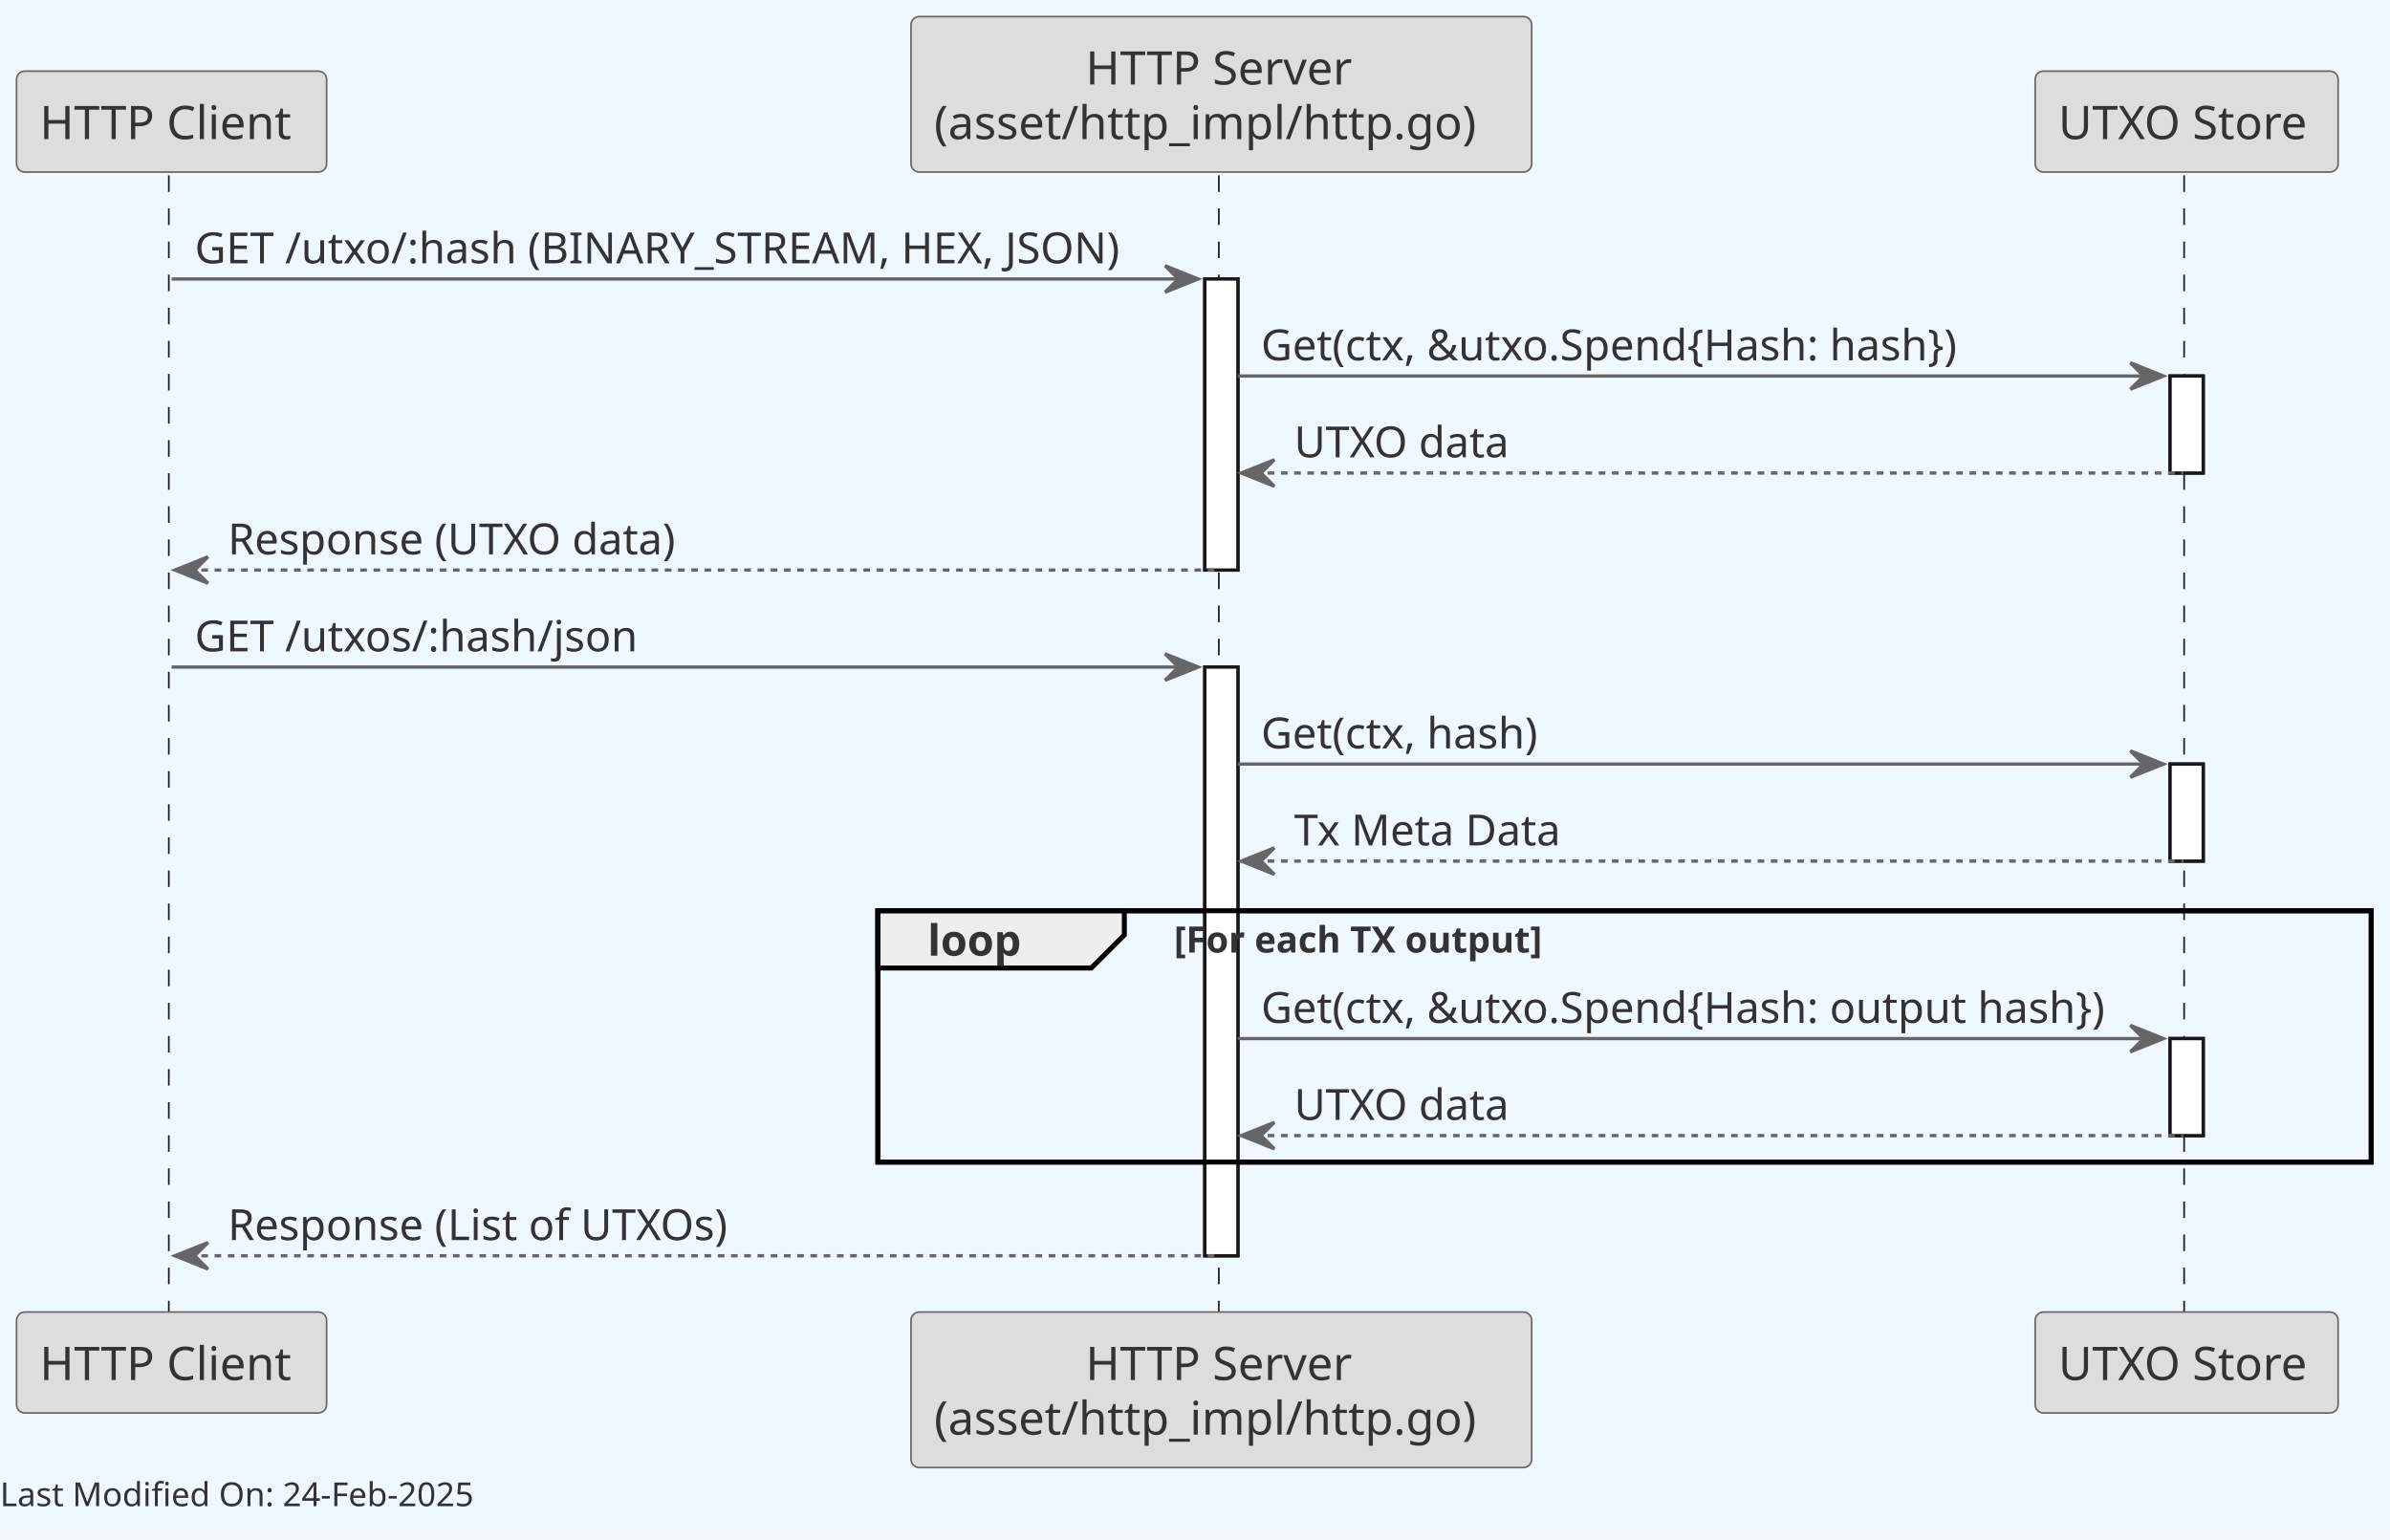
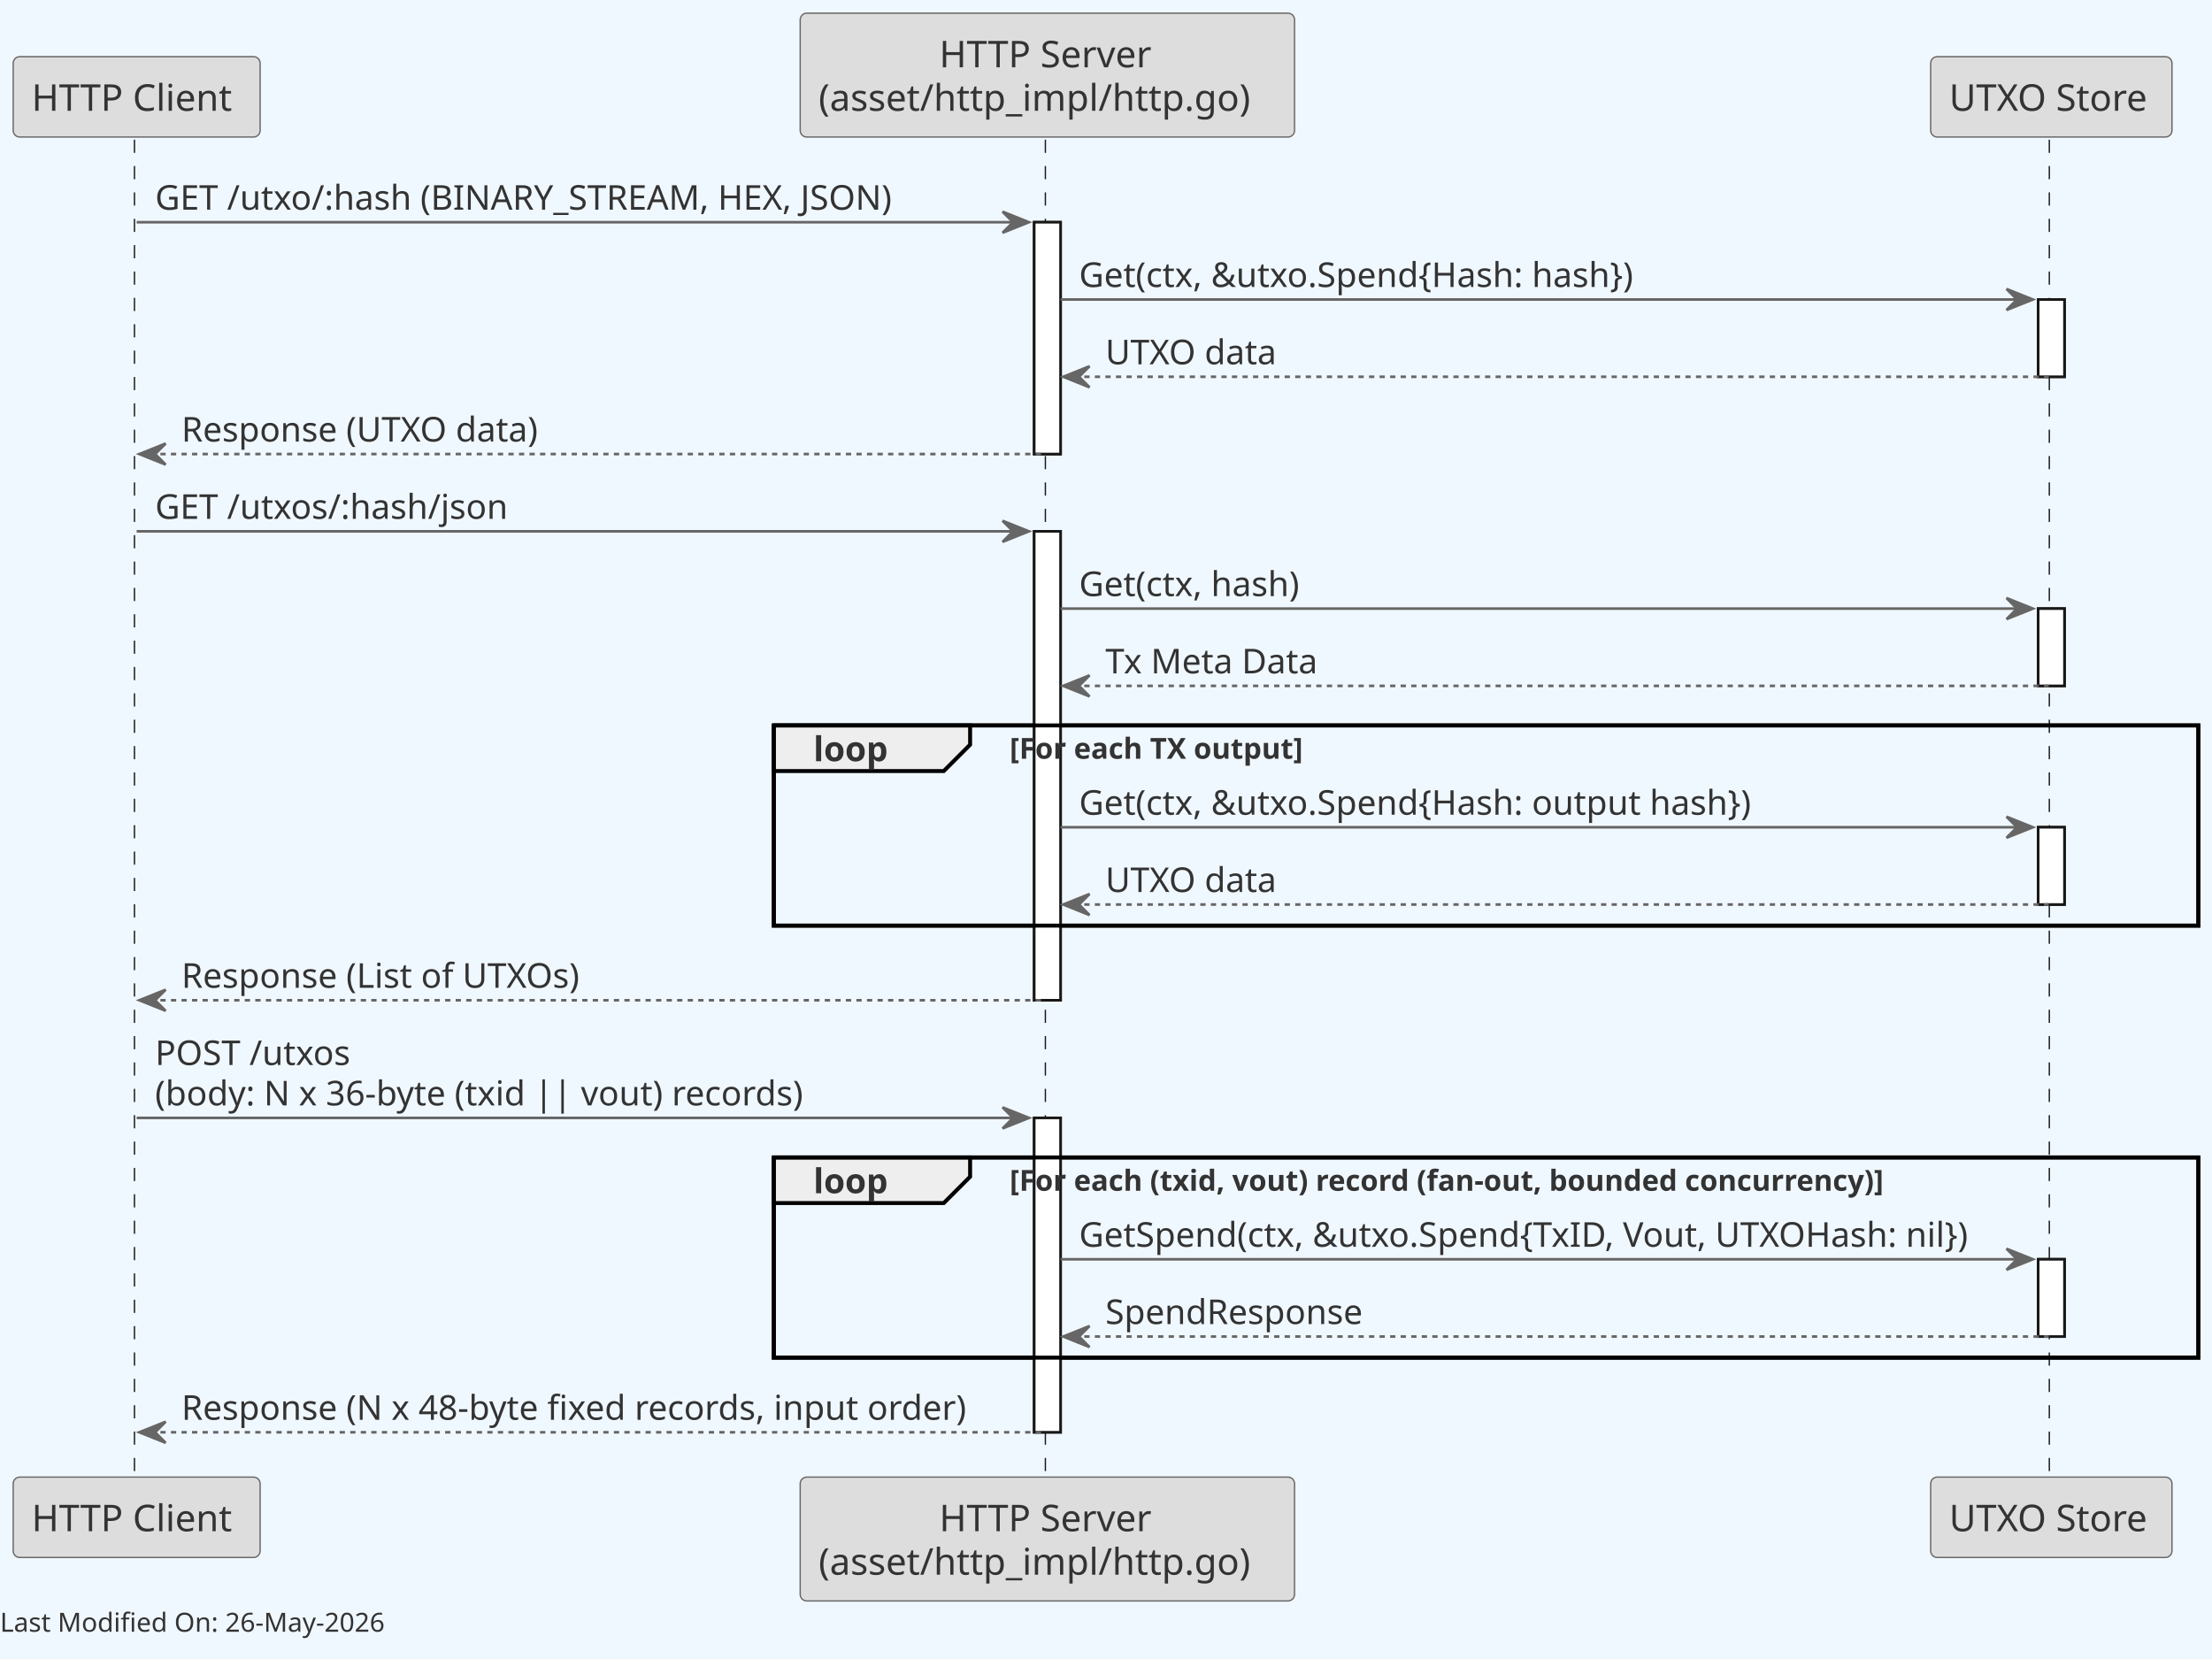
- <svg xmlns="http://www.w3.org/2000/svg" contentStyleType="text/css" height="465" preserveAspectRatio="none" viewBox="0 0 722 465" width="722" zoomAndPan="magnify">
-   <path d="m0 0h722v465h-722z" fill="#f0f8ff" />
-   <g fill="#fff">
-     <path d="m363.961 84.287h10v87.932h-10z" stroke="#181818" />
-     <path d="m363.961 201.529h10v177.863h-10z" stroke="#181818" />
-     <path d="m655.57 113.598h10v29.311h-10z" stroke="#181818" />
-     <path d="m655.57 230.84h10v29.311h-10z" stroke="#181818" />
-     <path d="m655.57 313.772h10v29.311h-10z" stroke="#181818" />
+ <svg xmlns="http://www.w3.org/2000/svg" contentStyleType="text/css" data-diagram-type="SEQUENCE" height="629px" preserveAspectRatio="none" style="width:839px;height:629px;background:#F0F8FF;" version="1.1" viewBox="0 0 839 629" width="839px" zoomAndPan="magnify">
+   <defs />
+   <g>
+     <rect fill="#F0F8FF" height="629" style="stroke:none;stroke-width:1;" width="839" x="0" y="0" />
+     <g>
+       <rect fill="#FFFFFF" height="87.932" style="stroke:#181818;stroke-width:1;" width="10" x="392.264" y="84.287" />
+     </g>
+     <g>
+       <rect fill="#FFFFFF" height="177.863" style="stroke:#181818;stroke-width:1;" width="10" x="392.264" y="201.529" />
+     </g>
+     <g>
+       <rect fill="#FFFFFF" height="119.242" style="stroke:#181818;stroke-width:1;" width="10" x="392.264" y="424.014" />
+     </g>
+     <g>
+       <rect fill="#FFFFFF" height="29.311" style="stroke:#181818;stroke-width:1;" width="10" x="773.057" y="113.598" />
+     </g>
+     <g>
+       <rect fill="#FFFFFF" height="29.311" style="stroke:#181818;stroke-width:1;" width="10" x="773.057" y="230.84" />
+     </g>
+     <g>
+       <rect fill="#FFFFFF" height="29.311" style="stroke:#181818;stroke-width:1;" width="10" x="773.057" y="313.772" />
+     </g>
+     <g>
+       <rect fill="#FFFFFF" height="29.311" style="stroke:#181818;stroke-width:1;" width="10" x="773.057" y="477.635" />
+     </g>
+     <rect fill="none" height="75.932" style="stroke:#000000;stroke-width:1.5;" width="540.312" x="293.509" y="275.15" />
+     <rect fill="none" height="75.932" style="stroke:#000000;stroke-width:1.5;" width="540.312" x="293.509" y="439.014" />
+     <g class="participant-lifeline" data-entity-uid="part1" data-qualified-name="Client" id="part1-lifeline">
+       <g>
+         <rect fill="#000000" fill-opacity="0" height="508.279" width="8" x="47.833" y="52.977" />
+         <line style="stroke:#181818;stroke-width:0.5;stroke-dasharray:5,5;" x1="51" x2="51" y1="52.977" y2="561.256" />
+       </g>
+     </g>
+     <g class="participant-lifeline" data-entity-uid="part2" data-qualified-name="HTTPServer" id="part2-lifeline">
+       <g>
+         <rect fill="#000000" fill-opacity="0" height="508.279" width="8" x="393.264" y="52.977" />
+         <line style="stroke:#181818;stroke-width:0.5;stroke-dasharray:5,5;" x1="396.509" x2="396.509" y1="52.977" y2="561.256" />
+       </g>
+     </g>
+     <g class="participant-lifeline" data-entity-uid="part3" data-qualified-name="Utxo" id="part3-lifeline">
+       <g>
+         <rect fill="#000000" fill-opacity="0" height="508.279" width="8" x="774.057" y="52.977" />
+         <line style="stroke:#181818;stroke-width:0.5;stroke-dasharray:5,5;" x1="777.294" x2="777.294" y1="52.977" y2="561.256" />
+       </g>
+     </g>
+     <g class="participant participant-head" data-entity-uid="part1" data-qualified-name="Client" id="part1-head">
+       <rect fill="#DDDDDD" height="30.488" rx="2.5" ry="2.5" style="stroke:#666666;stroke-width:0.5;" width="93.666" x="5" y="21.488" />
+       <text fill="#333333" font-family="sans-serif" font-size="14" lengthAdjust="spacing" textLength="79.666" x="12" y="42.023">HTTP Client</text>
+     </g>
+     <g class="participant participant-tail" data-entity-uid="part1" data-qualified-name="Client" id="part1-tail">
+       <rect fill="#DDDDDD" height="30.488" rx="2.5" ry="2.5" style="stroke:#666666;stroke-width:0.5;" width="93.666" x="5" y="560.256" />
+       <text fill="#333333" font-family="sans-serif" font-size="14" lengthAdjust="spacing" textLength="79.666" x="12" y="580.791">HTTP Client</text>
+     </g>
+     <g class="participant participant-head" data-entity-uid="part2" data-qualified-name="HTTPServer" id="part2-head">
+       <rect fill="#DDDDDD" height="46.977" rx="2.5" ry="2.5" style="stroke:#666666;stroke-width:0.5;" width="187.51" x="303.509" y="5" />
+       <text fill="#333333" font-family="sans-serif" font-size="14" lengthAdjust="spacing" textLength="82.004" x="356.262" y="25.535">HTTP Server</text>
+       <text fill="#333333" font-family="sans-serif" font-size="14" lengthAdjust="spacing" textLength="173.51" x="310.509" y="42.023">(asset/http_impl/http.go)</text>
+     </g>
+     <g class="participant participant-tail" data-entity-uid="part2" data-qualified-name="HTTPServer" id="part2-tail">
+       <rect fill="#DDDDDD" height="46.977" rx="2.5" ry="2.5" style="stroke:#666666;stroke-width:0.5;" width="187.51" x="303.509" y="560.256" />
+       <text fill="#333333" font-family="sans-serif" font-size="14" lengthAdjust="spacing" textLength="82.004" x="356.262" y="580.791">HTTP Server</text>
+       <text fill="#333333" font-family="sans-serif" font-size="14" lengthAdjust="spacing" textLength="173.51" x="310.509" y="597.279">(asset/http_impl/http.go)</text>
+     </g>
+     <g class="participant participant-head" data-entity-uid="part3" data-qualified-name="Utxo" id="part3-head">
+       <rect fill="#DDDDDD" height="30.488" rx="2.5" ry="2.5" style="stroke:#666666;stroke-width:0.5;" width="91.526" x="732.294" y="21.488" />
+       <text fill="#333333" font-family="sans-serif" font-size="14" lengthAdjust="spacing" textLength="77.526" x="739.294" y="42.023">UTXO Store</text>
+     </g>
+     <g class="participant participant-tail" data-entity-uid="part3" data-qualified-name="Utxo" id="part3-tail">
+       <rect fill="#DDDDDD" height="30.488" rx="2.5" ry="2.5" style="stroke:#666666;stroke-width:0.5;" width="91.526" x="732.294" y="560.256" />
+       <text fill="#333333" font-family="sans-serif" font-size="14" lengthAdjust="spacing" textLength="77.526" x="739.294" y="580.791">UTXO Store</text>
+     </g>
+     <g>
+       <rect fill="#FFFFFF" height="87.932" style="stroke:#181818;stroke-width:1;" width="10" x="392.264" y="84.287" />
+     </g>
+     <g>
+       <rect fill="#FFFFFF" height="177.863" style="stroke:#181818;stroke-width:1;" width="10" x="392.264" y="201.529" />
+     </g>
+     <g>
+       <rect fill="#FFFFFF" height="119.242" style="stroke:#181818;stroke-width:1;" width="10" x="392.264" y="424.014" />
+     </g>
+     <g>
+       <rect fill="#FFFFFF" height="29.311" style="stroke:#181818;stroke-width:1;" width="10" x="773.057" y="113.598" />
+     </g>
+     <g>
+       <rect fill="#FFFFFF" height="29.311" style="stroke:#181818;stroke-width:1;" width="10" x="773.057" y="230.84" />
+     </g>
+     <g>
+       <rect fill="#FFFFFF" height="29.311" style="stroke:#181818;stroke-width:1;" width="10" x="773.057" y="313.772" />
+     </g>
+     <g>
+       <rect fill="#FFFFFF" height="29.311" style="stroke:#181818;stroke-width:1;" width="10" x="773.057" y="477.635" />
+     </g>
+     <g class="message" data-entity-1="part1" data-entity-2="part2" id="msg1">
+       <polygon fill="#666666" points="380.264,80.287,390.264,84.287,380.264,88.287,384.264,84.287" style="stroke:#666666;stroke-width:1;" />
+       <line style="stroke:#666666;stroke-width:1;" x1="51.833" x2="386.264" y1="84.287" y2="84.287" />
+       <text fill="#333333" font-family="sans-serif" font-size="13" lengthAdjust="spacing" textLength="293.128" x="58.833" y="79.545">GET /utxo/:hash (BINARY_STREAM, HEX, JSON)</text>
+     </g>
+     <g class="message" data-entity-1="part2" data-entity-2="part3" id="msg2">
+       <polygon fill="#666666" points="761.057,109.598,771.057,113.598,761.057,117.598,765.057,113.598" style="stroke:#666666;stroke-width:1;" />
+       <line style="stroke:#666666;stroke-width:1;" x1="402.264" x2="767.057" y1="113.598" y2="113.598" />
+       <text fill="#333333" font-family="sans-serif" font-size="13" lengthAdjust="spacing" textLength="216.468" x="409.264" y="108.856">Get(ctx, &amp;utxo.Spend{Hash: hash})</text>
+     </g>
+     <g class="message" data-entity-1="part3" data-entity-2="part2" id="msg3">
+       <polygon fill="#666666" points="413.264,138.908,403.264,142.908,413.264,146.908,409.264,142.908" style="stroke:#666666;stroke-width:1;" />
+       <line style="stroke:#666666;stroke-width:1;stroke-dasharray:2,2;" x1="407.264" x2="777.057" y1="142.908" y2="142.908" />
+       <text fill="#333333" font-family="sans-serif" font-size="13" lengthAdjust="spacing" textLength="66.981" x="419.264" y="138.166">UTXO data</text>
+     </g>
+     <g class="message" data-entity-1="part2" data-entity-2="part1" id="msg4">
+       <polygon fill="#666666" points="62.833,168.219,52.833,172.219,62.833,176.219,58.833,172.219" style="stroke:#666666;stroke-width:1;" />
+       <line style="stroke:#666666;stroke-width:1;stroke-dasharray:2,2;" x1="56.833" x2="396.264" y1="172.219" y2="172.219" />
+       <text fill="#333333" font-family="sans-serif" font-size="13" lengthAdjust="spacing" textLength="139.744" x="68.833" y="167.477">Response (UTXO data)</text>
+     </g>
+     <g class="message" data-entity-1="part1" data-entity-2="part2" id="msg5">
+       <polygon fill="#666666" points="380.264,197.529,390.264,201.529,380.264,205.529,384.264,201.529" style="stroke:#666666;stroke-width:1;" />
+       <line style="stroke:#666666;stroke-width:1;" x1="51.833" x2="386.264" y1="201.529" y2="201.529" />
+       <text fill="#333333" font-family="sans-serif" font-size="13" lengthAdjust="spacing" textLength="145.431" x="58.833" y="196.787">GET /utxos/:hash/json</text>
+     </g>
+     <g class="message" data-entity-1="part2" data-entity-2="part3" id="msg6">
+       <polygon fill="#666666" points="761.057,226.84,771.057,230.84,761.057,234.84,765.057,230.84" style="stroke:#666666;stroke-width:1;" />
+       <line style="stroke:#666666;stroke-width:1;" x1="402.264" x2="767.057" y1="230.84" y2="230.84" />
+       <text fill="#333333" font-family="sans-serif" font-size="13" lengthAdjust="spacing" textLength="87.617" x="409.264" y="226.098">Get(ctx, hash)</text>
+     </g>
+     <g class="message" data-entity-1="part3" data-entity-2="part2" id="msg7">
+       <polygon fill="#666666" points="413.264,256.15,403.264,260.15,413.264,264.15,409.264,260.15" style="stroke:#666666;stroke-width:1;" />
+       <line style="stroke:#666666;stroke-width:1;stroke-dasharray:2,2;" x1="407.264" x2="777.057" y1="260.15" y2="260.15" />
+       <text fill="#333333" font-family="sans-serif" font-size="13" lengthAdjust="spacing" textLength="83.859" x="419.264" y="255.408">Tx Meta Data</text>
+     </g>
+     <path d="M293.509,275.15 L367.956,275.15 L367.956,282.461 L357.956,292.461 L293.509,292.461 L293.509,275.15" fill="#EEEEEE" style="stroke:#000000;stroke-width:1.5;" />
+     <rect fill="none" height="75.932" style="stroke:#000000;stroke-width:1.5;" width="540.312" x="293.509" y="275.15" />
+     <text fill="#333333" font-family="sans-serif" font-size="13" font-weight="bold" lengthAdjust="spacing" textLength="29.447" x="308.509" y="288.719">loop</text>
+     <text fill="#333333" font-family="sans-serif" font-size="11" font-weight="bold" lengthAdjust="spacing" textLength="115.967" x="382.956" y="287.785">[For each TX output]</text>
+     <g class="message" data-entity-1="part2" data-entity-2="part3" id="msg8">
+       <polygon fill="#666666" points="761.057,309.772,771.057,313.772,761.057,317.772,765.057,313.772" style="stroke:#666666;stroke-width:1;" />
+       <line style="stroke:#666666;stroke-width:1;" x1="402.264" x2="767.057" y1="313.772" y2="313.772" />
+       <text fill="#333333" font-family="sans-serif" font-size="13" lengthAdjust="spacing" textLength="262.609" x="409.264" y="309.029">Get(ctx, &amp;utxo.Spend{Hash: output hash})</text>
+     </g>
+     <g class="message" data-entity-1="part3" data-entity-2="part2" id="msg9">
+       <polygon fill="#666666" points="413.264,339.082,403.264,343.082,413.264,347.082,409.264,343.082" style="stroke:#666666;stroke-width:1;" />
+       <line style="stroke:#666666;stroke-width:1;stroke-dasharray:2,2;" x1="407.264" x2="777.057" y1="343.082" y2="343.082" />
+       <text fill="#333333" font-family="sans-serif" font-size="13" lengthAdjust="spacing" textLength="66.981" x="419.264" y="338.34">UTXO data</text>
+     </g>
+     <g class="message" data-entity-1="part2" data-entity-2="part1" id="msg10">
+       <polygon fill="#666666" points="62.833,375.393,52.833,379.393,62.833,383.393,58.833,379.393" style="stroke:#666666;stroke-width:1;" />
+       <line style="stroke:#666666;stroke-width:1;stroke-dasharray:2,2;" x1="56.833" x2="396.264" y1="379.393" y2="379.393" />
+       <text fill="#333333" font-family="sans-serif" font-size="13" lengthAdjust="spacing" textLength="158.025" x="68.833" y="374.65">Response (List of UTXOs)</text>
+     </g>
+     <g class="message" data-entity-1="part1" data-entity-2="part2" id="msg11">
+       <polygon fill="#666666" points="380.264,420.014,390.264,424.014,380.264,428.014,384.264,424.014" style="stroke:#666666;stroke-width:1;" />
+       <line style="stroke:#666666;stroke-width:1;" x1="51.833" x2="386.264" y1="424.014" y2="424.014" />
+       <text fill="#333333" font-family="sans-serif" font-size="13" lengthAdjust="spacing" textLength="78.952" x="58.833" y="403.961">POST /utxos</text>
+       <text fill="#333333" font-family="sans-serif" font-size="13" lengthAdjust="spacing" textLength="259.041" x="58.833" y="419.272">(body: N x 36-byte (txid || vout) records)</text>
+     </g>
+     <path d="M293.509,439.014 L367.956,439.014 L367.956,446.324 L357.956,456.324 L293.509,456.324 L293.509,439.014" fill="#EEEEEE" style="stroke:#000000;stroke-width:1.5;" />
+     <rect fill="none" height="75.932" style="stroke:#000000;stroke-width:1.5;" width="540.312" x="293.509" y="439.014" />
+     <text fill="#333333" font-family="sans-serif" font-size="13" font-weight="bold" lengthAdjust="spacing" textLength="29.447" x="308.509" y="452.582">loop</text>
+     <text fill="#333333" font-family="sans-serif" font-size="11" font-weight="bold" lengthAdjust="spacing" textLength="346.167" x="382.956" y="451.648">[For each (txid, vout) record (fan-out, bounded concurrency)]</text>
+     <g class="message" data-entity-1="part2" data-entity-2="part3" id="msg12">
+       <polygon fill="#666666" points="761.057,473.635,771.057,477.635,761.057,481.635,765.057,477.635" style="stroke:#666666;stroke-width:1;" />
+       <line style="stroke:#666666;stroke-width:1;" x1="402.264" x2="767.057" y1="477.635" y2="477.635" />
+       <text fill="#333333" font-family="sans-serif" font-size="13" lengthAdjust="spacing" textLength="351.793" x="409.264" y="472.893">GetSpend(ctx, &amp;utxo.Spend{TxID, Vout, UTXOHash: nil})</text>
+     </g>
+     <g class="message" data-entity-1="part3" data-entity-2="part2" id="msg13">
+       <polygon fill="#666666" points="413.264,502.945,403.264,506.945,413.264,510.945,409.264,506.945" style="stroke:#666666;stroke-width:1;" />
+       <line style="stroke:#666666;stroke-width:1;stroke-dasharray:2,2;" x1="407.264" x2="777.057" y1="506.945" y2="506.945" />
+       <text fill="#333333" font-family="sans-serif" font-size="13" lengthAdjust="spacing" textLength="98.871" x="419.264" y="502.203">SpendResponse</text>
+     </g>
+     <g class="message" data-entity-1="part2" data-entity-2="part1" id="msg14">
+       <polygon fill="#666666" points="62.833,539.256,52.833,543.256,62.833,547.256,58.833,543.256" style="stroke:#666666;stroke-width:1;" />
+       <line style="stroke:#666666;stroke-width:1;stroke-dasharray:2,2;" x1="56.833" x2="396.264" y1="543.256" y2="543.256" />
+       <text fill="#333333" font-family="sans-serif" font-size="13" lengthAdjust="spacing" textLength="316.431" x="68.833" y="538.514">Response (N x 48-byte fixed records, input order)</text>
+     </g>
+     <text fill="#333333" font-family="sans-serif" font-size="10" lengthAdjust="spacing" textLength="157.568" x="0" y="618.9">Last Modified On: 26-May-2026</text>
  </g>
-   <path d="m265.207 275.15h451.127v75.932h-451.127z" fill="none" stroke="#000" stroke-width="1.5" />
-   <path d="m51 52.977v344.416" stroke="#181818" stroke-dasharray="5 5" stroke-width=".5" />
-   <path d="m368.207 52.977v344.416" stroke="#181818" stroke-dasharray="5 5" stroke-width=".5" />
-   <path d="m659.807 52.977v344.416" stroke="#181818" stroke-dasharray="5 5" stroke-width=".5" />
-   <rect fill="#ddd" height="30.488" rx="2.5" stroke="#666" stroke-width=".5" width="93.666" x="5" y="21.488" />
-   <text fill="#333" font-family="sans-serif" font-size="14" lengthAdjust="spacing" textLength="79.666" x="12" y="42.023">HTTP Client</text>
-   <rect fill="#ddd" height="30.488" rx="2.5" stroke="#666" stroke-width=".5" width="93.666" x="5" y="396.393" />
-   <text fill="#333" font-family="sans-serif" font-size="14" lengthAdjust="spacing" textLength="79.666" x="12" y="416.928">HTTP Client</text>
-   <rect fill="#ddd" height="46.977" rx="2.5" stroke="#666" stroke-width=".5" width="187.51" x="275.207" y="5" />
-   <text fill="#333" font-family="sans-serif" font-size="14" lengthAdjust="spacing" textLength="82.004" x="327.959" y="25.535">HTTP Server</text>
-   <text fill="#333" font-family="sans-serif" font-size="14" lengthAdjust="spacing" textLength="173.51" x="282.207" y="42.023">(asset/http_impl/http.go)</text>
-   <rect fill="#ddd" height="46.977" rx="2.5" stroke="#666" stroke-width=".5" width="187.51" x="275.207" y="396.393" />
-   <text fill="#333" font-family="sans-serif" font-size="14" lengthAdjust="spacing" textLength="82.004" x="327.959" y="416.928">HTTP Server</text>
-   <text fill="#333" font-family="sans-serif" font-size="14" lengthAdjust="spacing" textLength="173.51" x="282.207" y="433.416">(asset/http_impl/http.go)</text>
-   <rect fill="#ddd" height="30.488" rx="2.5" stroke="#666" stroke-width=".5" width="91.526" x="614.807" y="21.488" />
-   <text fill="#333" font-family="sans-serif" font-size="14" lengthAdjust="spacing" textLength="77.526" x="621.807" y="42.023">UTXO Store</text>
-   <rect fill="#ddd" height="30.488" rx="2.5" stroke="#666" stroke-width=".5" width="91.526" x="614.807" y="396.393" />
-   <text fill="#333" font-family="sans-serif" font-size="14" lengthAdjust="spacing" textLength="77.526" x="621.807" y="416.928">UTXO Store</text>
-   <path d="m363.961 84.287h10v87.932h-10z" fill="#fff" stroke="#181818" />
-   <path d="m363.961 201.529h10v177.863h-10z" fill="#fff" stroke="#181818" />
-   <path d="m655.57 113.598h10v29.311h-10z" fill="#fff" stroke="#181818" />
-   <path d="m655.57 230.84h10v29.311h-10z" fill="#fff" stroke="#181818" />
-   <path d="m655.57 313.772h10v29.311h-10z" fill="#fff" stroke="#181818" />
-   <path d="m351.961 80.287 10 4-10 4 4-4z" fill="#666" stroke="#666" />
-   <path d="m51.833 84.287h306.128" stroke="#666" />
-   <text fill="#333" font-family="sans-serif" font-size="13" lengthAdjust="spacing" textLength="293.128" x="58.833" y="79.545">GET /utxo/:hash (BINARY_STREAM, HEX, JSON)</text>
-   <path d="m643.57 109.598 10 4-10 4 4-4z" fill="#666" stroke="#666" />
-   <path d="m373.961 113.598h275.609" stroke="#666" />
-   <text fill="#333" font-family="sans-serif" font-size="13" lengthAdjust="spacing" textLength="216.468" x="380.961" y="108.856">Get(ctx, &amp;utxo.Spend{Hash: hash})</text>
-   <path d="m384.961 138.908-10 4 10 4-4-4z" fill="#666" stroke="#666" />
-   <path d="m378.961 142.908h280.609" stroke="#666" stroke-dasharray="2 2" />
-   <text fill="#333" font-family="sans-serif" font-size="13" lengthAdjust="spacing" textLength="66.981" x="390.961" y="138.166">UTXO data</text>
-   <path d="m62.833 168.219-10 4 10 4-4-4z" fill="#666" stroke="#666" />
-   <path d="m56.833 172.219h311.128" stroke="#666" stroke-dasharray="2 2" />
-   <text fill="#333" font-family="sans-serif" font-size="13" lengthAdjust="spacing" textLength="139.744" x="68.833" y="167.477">Response (UTXO data)</text>
-   <path d="m351.961 197.529 10 4-10 4 4-4z" fill="#666" stroke="#666" />
-   <path d="m51.833 201.529h306.128" stroke="#666" />
-   <text fill="#333" font-family="sans-serif" font-size="13" lengthAdjust="spacing" textLength="145.431" x="58.833" y="196.787">GET /utxos/:hash/json</text>
-   <path d="m643.57 226.84 10 4-10 4 4-4z" fill="#666" stroke="#666" />
-   <path d="m373.961 230.84h275.609" stroke="#666" />
-   <text fill="#333" font-family="sans-serif" font-size="13" lengthAdjust="spacing" textLength="87.617" x="380.961" y="226.098">Get(ctx, hash)</text>
-   <path d="m384.961 256.15-10 4 10 4-4-4z" fill="#666" stroke="#666" />
-   <path d="m378.961 260.15h280.609" stroke="#666" stroke-dasharray="2 2" />
-   <text fill="#333" font-family="sans-serif" font-size="13" lengthAdjust="spacing" textLength="83.859" x="390.961" y="255.408">Tx Meta Data</text>
-   <path d="m265.207 275.15h74.447v7.311l-10 10h-64.447z" fill="#eee" stroke="#000" stroke-width="1.5" />
-   <path d="m265.207 275.15h451.127v75.932h-451.127z" fill="none" stroke="#000" stroke-width="1.5" />
-   <text fill="#333" font-family="sans-serif" font-size="13" font-weight="bold" lengthAdjust="spacing" textLength="29.447" x="280.207" y="288.719">loop</text>
-   <text fill="#333" font-family="sans-serif" font-size="11" font-weight="bold" lengthAdjust="spacing" textLength="115.967" x="354.653" y="287.785">[For each TX output]</text>
-   <path d="m643.57 309.772 10 4-10 4 4-4z" fill="#666" stroke="#666" />
-   <path d="m373.961 313.772h275.609" stroke="#666" />
-   <text fill="#333" font-family="sans-serif" font-size="13" lengthAdjust="spacing" textLength="262.609" x="380.961" y="309.029">Get(ctx, &amp;utxo.Spend{Hash: output hash})</text>
-   <path d="m384.961 339.082-10 4 10 4-4-4z" fill="#666" stroke="#666" />
-   <path d="m378.961 343.082h280.609" stroke="#666" stroke-dasharray="2 2" />
-   <text fill="#333" font-family="sans-serif" font-size="13" lengthAdjust="spacing" textLength="66.981" x="390.961" y="338.34">UTXO data</text>
-   <path d="m62.833 375.393-10 4 10 4-4-4z" fill="#666" stroke="#666" />
-   <path d="m56.833 379.393h311.128" stroke="#666" stroke-dasharray="2 2" />
-   <text fill="#333" font-family="sans-serif" font-size="13" lengthAdjust="spacing" textLength="158.025" x="68.833" y="374.65">Response (List of UTXOs)</text>
-   <text fill="#333" font-family="sans-serif" font-size="10" lengthAdjust="spacing" textLength="155.435" y="455.037">Last Modified On: 24-Feb-2025</text>
</svg>
